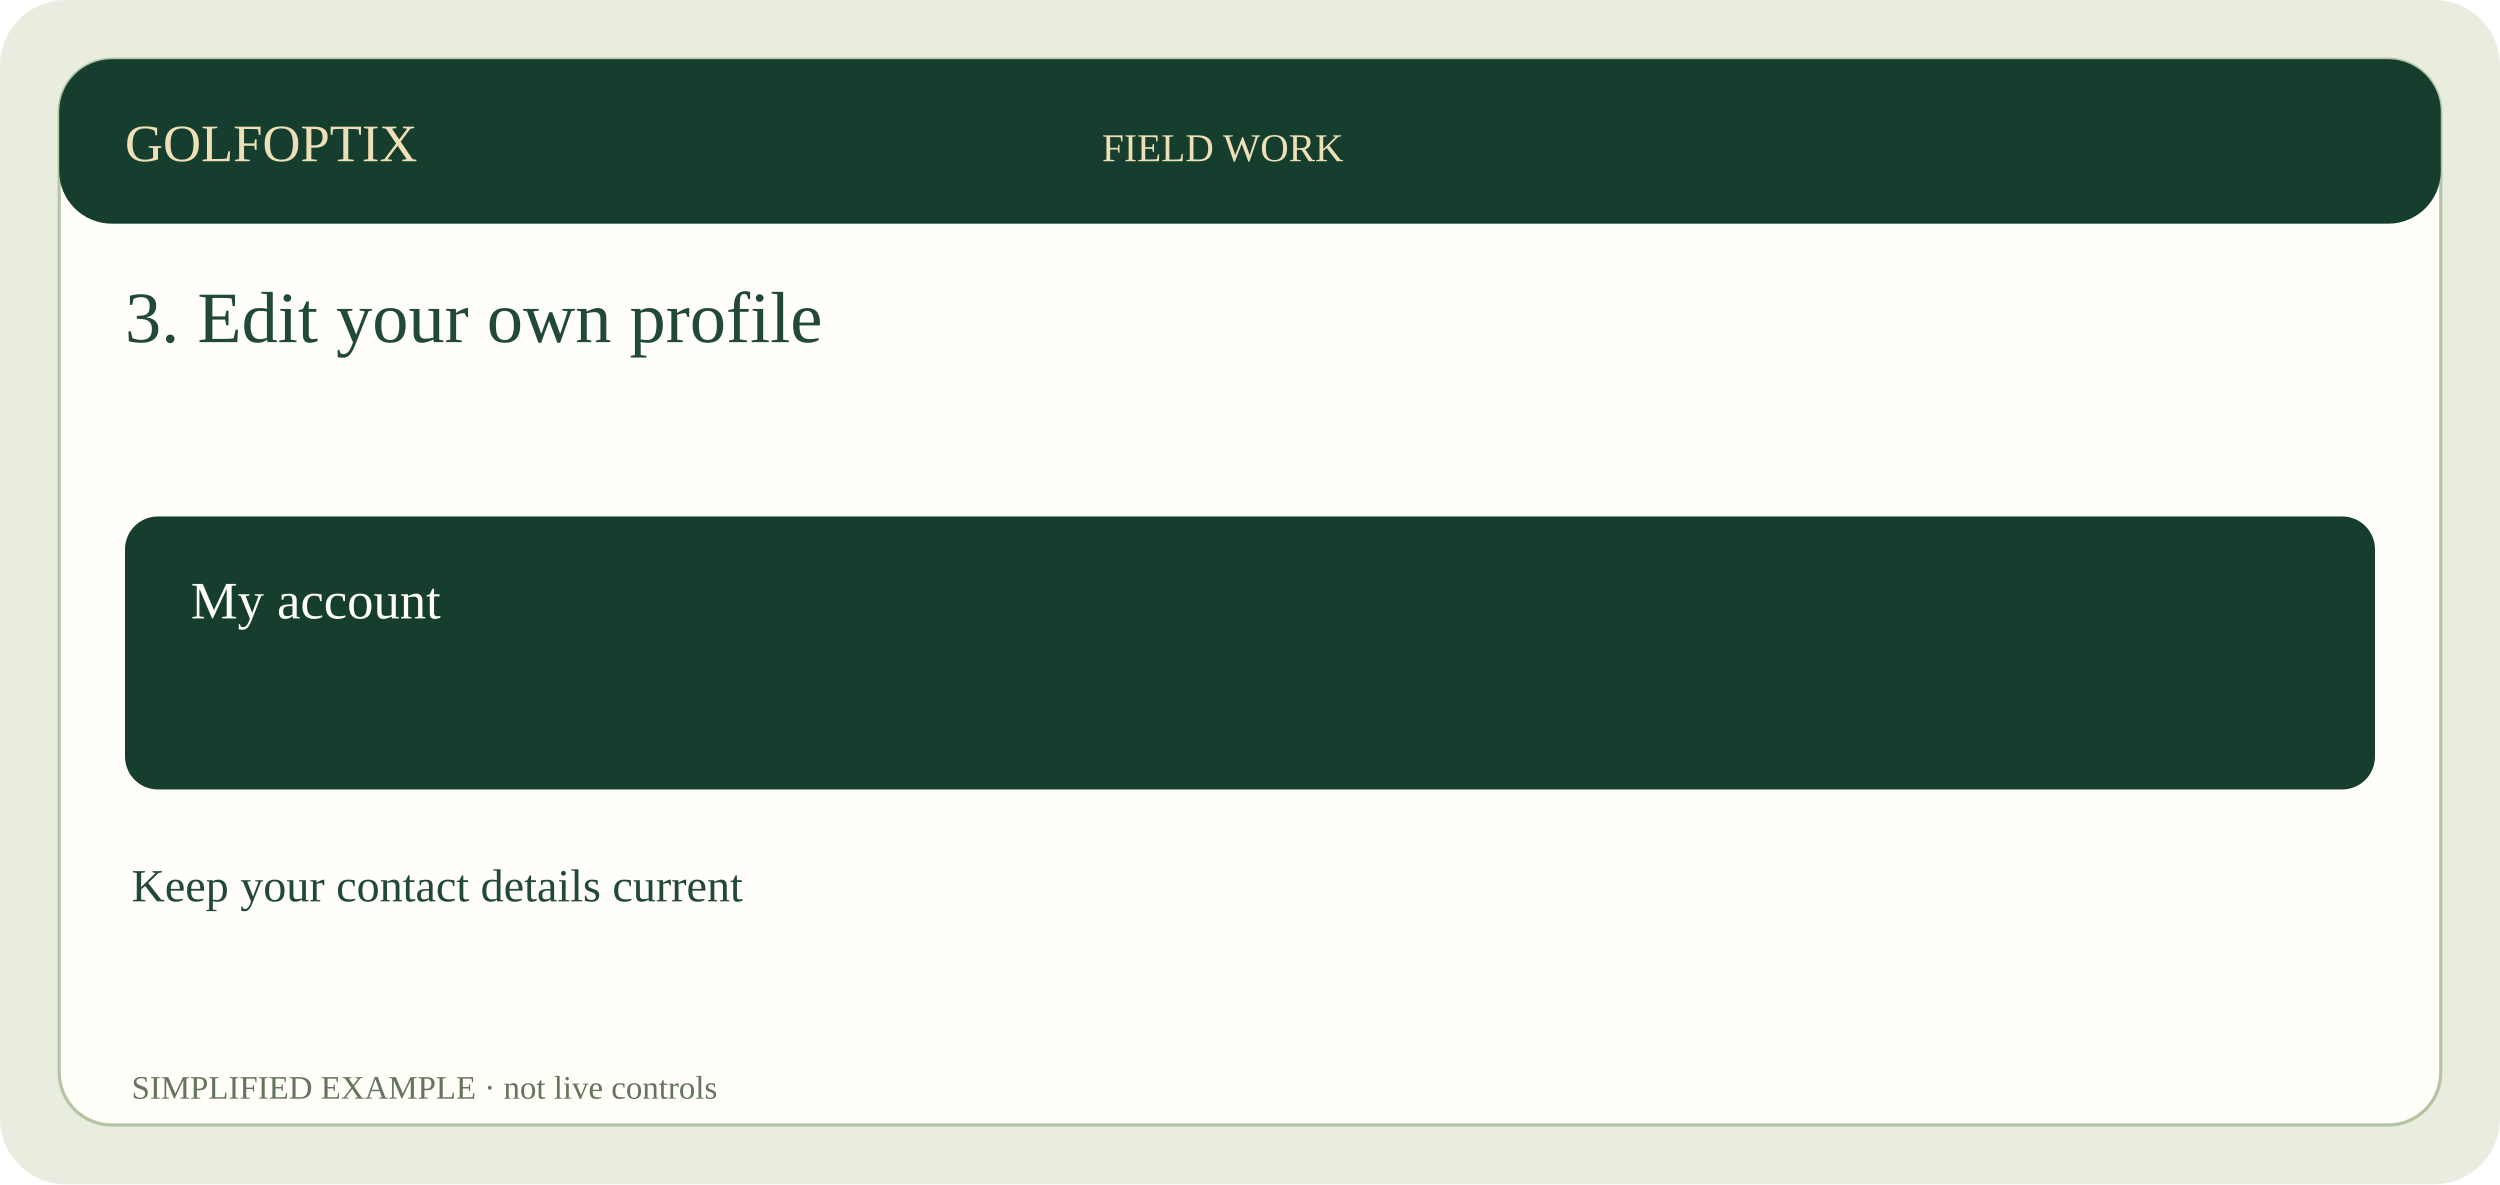
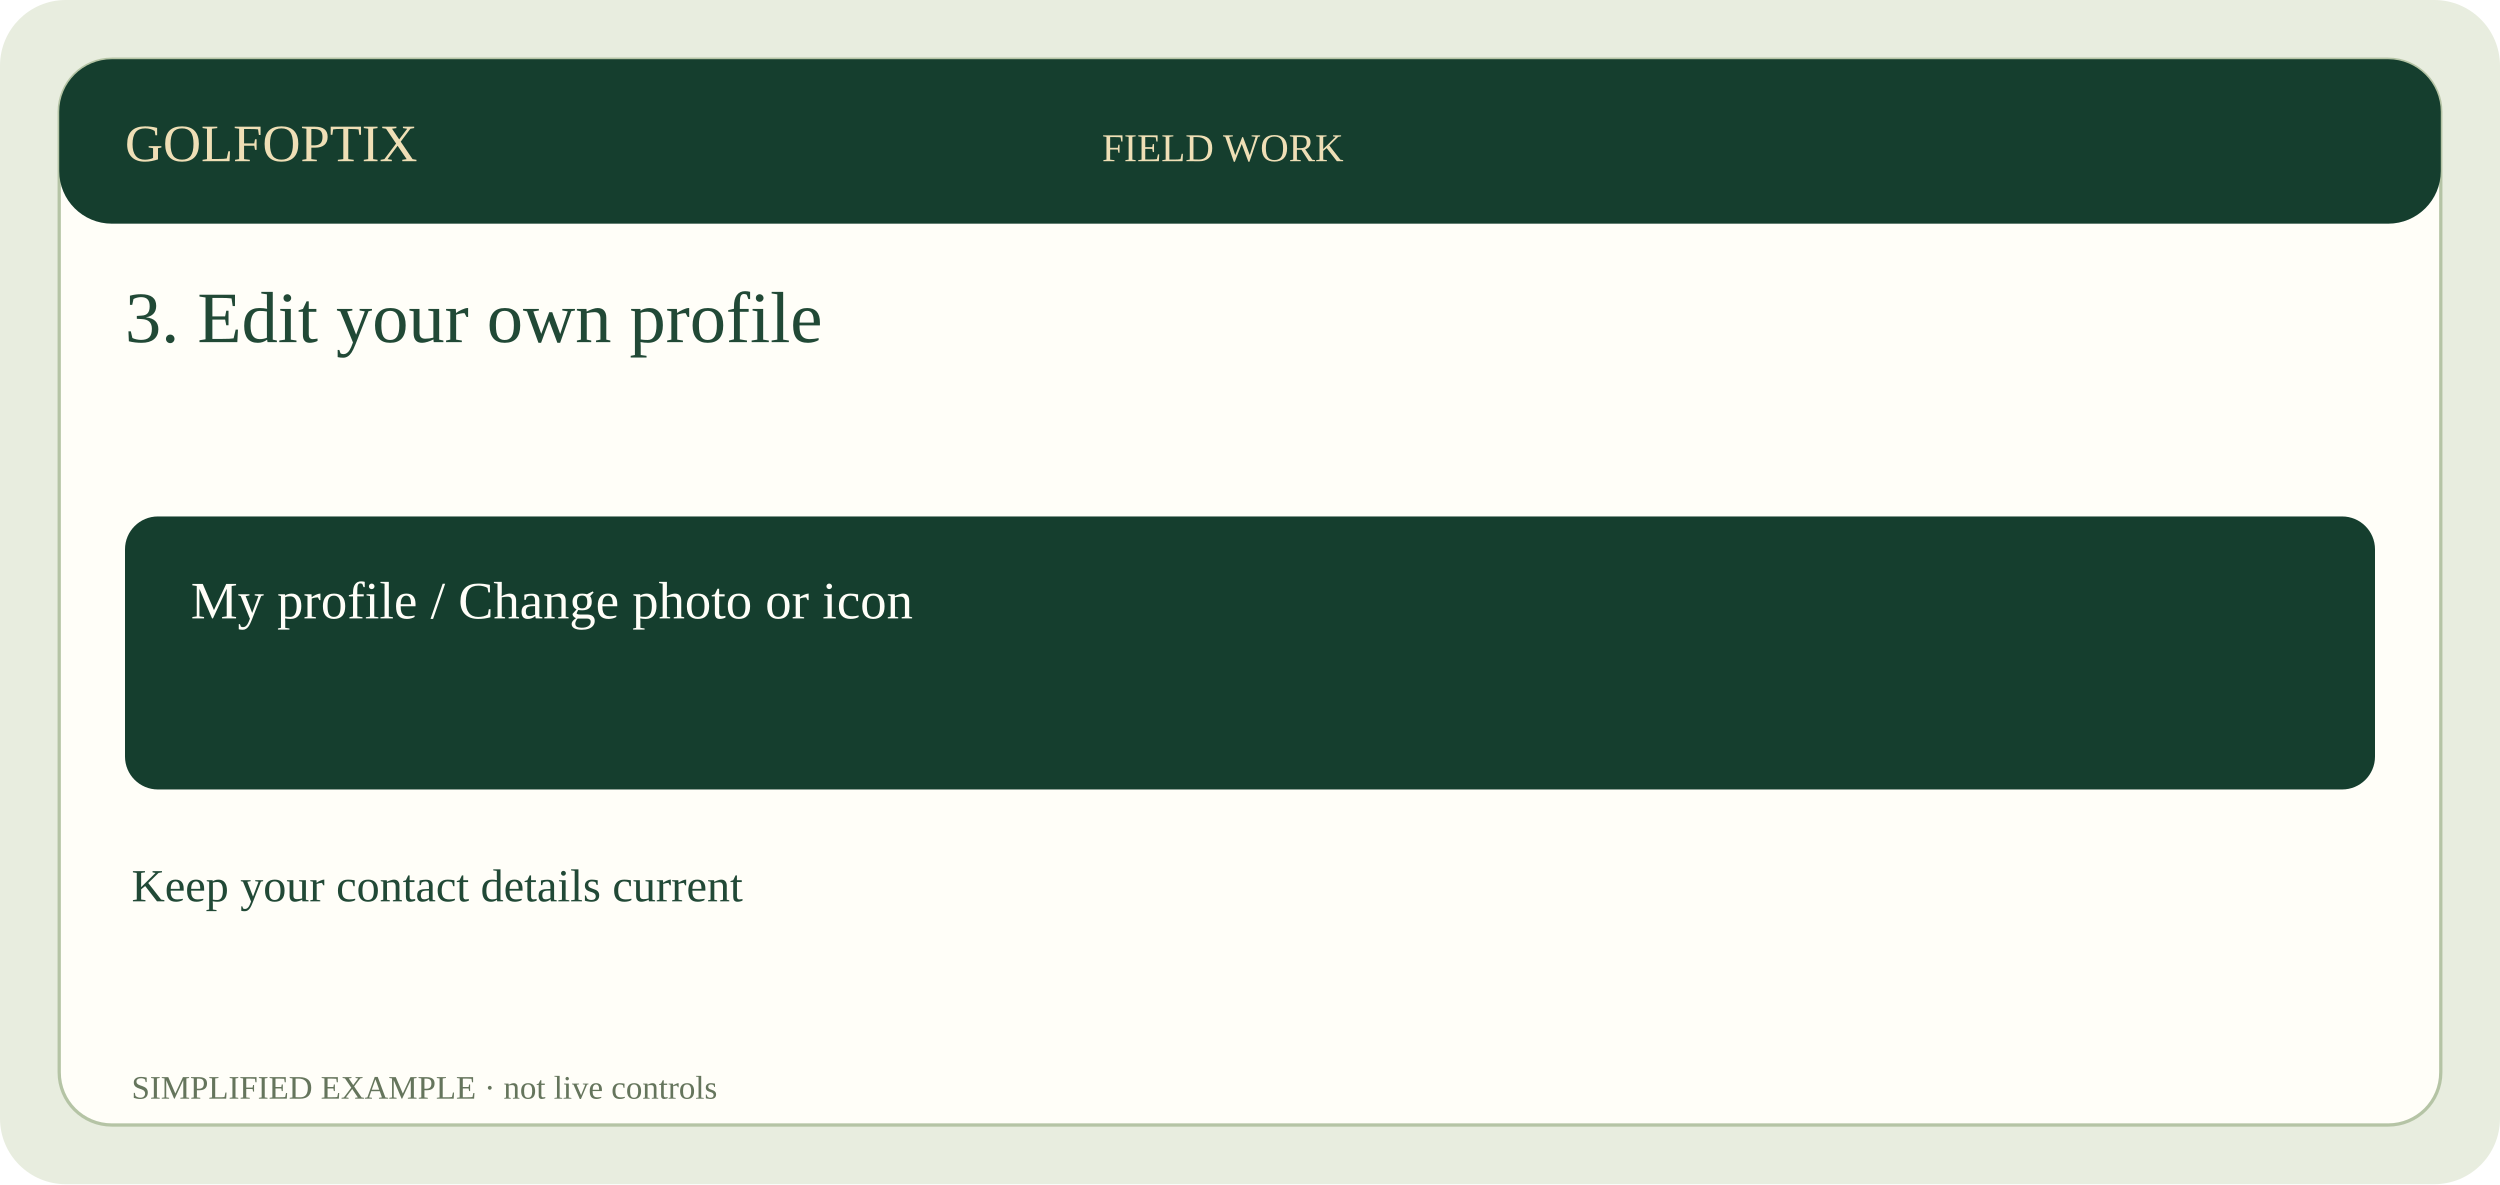
<svg xmlns="http://www.w3.org/2000/svg" width="760" height="360" viewBox="0 0 760 360" role="img" aria-label="Edit your own profile">
  <rect x="0" y="0" width="760" height="360" rx="20" fill="#e8eddf" stroke="none" />
  <rect x="18" y="18" width="724" height="324" rx="16" fill="#fffef8" stroke="#b5c4a5" />
  <rect x="18" y="18" width="724" height="50" rx="16" fill="#153e2e" stroke="none" />
  <text x="38" y="49" font-size="16" fill="#efdfb6">GOLFOPTIX</text>
  <text x="335" y="49" font-size="12" fill="#efdfb6">FIELD WORK</text>
  <text x="38" y="104" font-size="22" fill="#214936">3. Edit your own profile</text>
  <rect x="38" y="157" width="684" height="83" rx="10" fill="#153e2e" stroke="none" />
-   <text x="58" y="188" font-size="16" fill="#fffef8">My account</text>
+   <text x="58" y="188" font-size="16" fill="#fffef8">My profile / Change photo or icon</text>
  <text x="40" y="274" font-size="14" fill="#214936">Keep your contact details current</text>
  <text x="40" y="334" font-size="10" fill="#65755c">SIMPLIFIED EXAMPLE · not live controls</text>
</svg>
